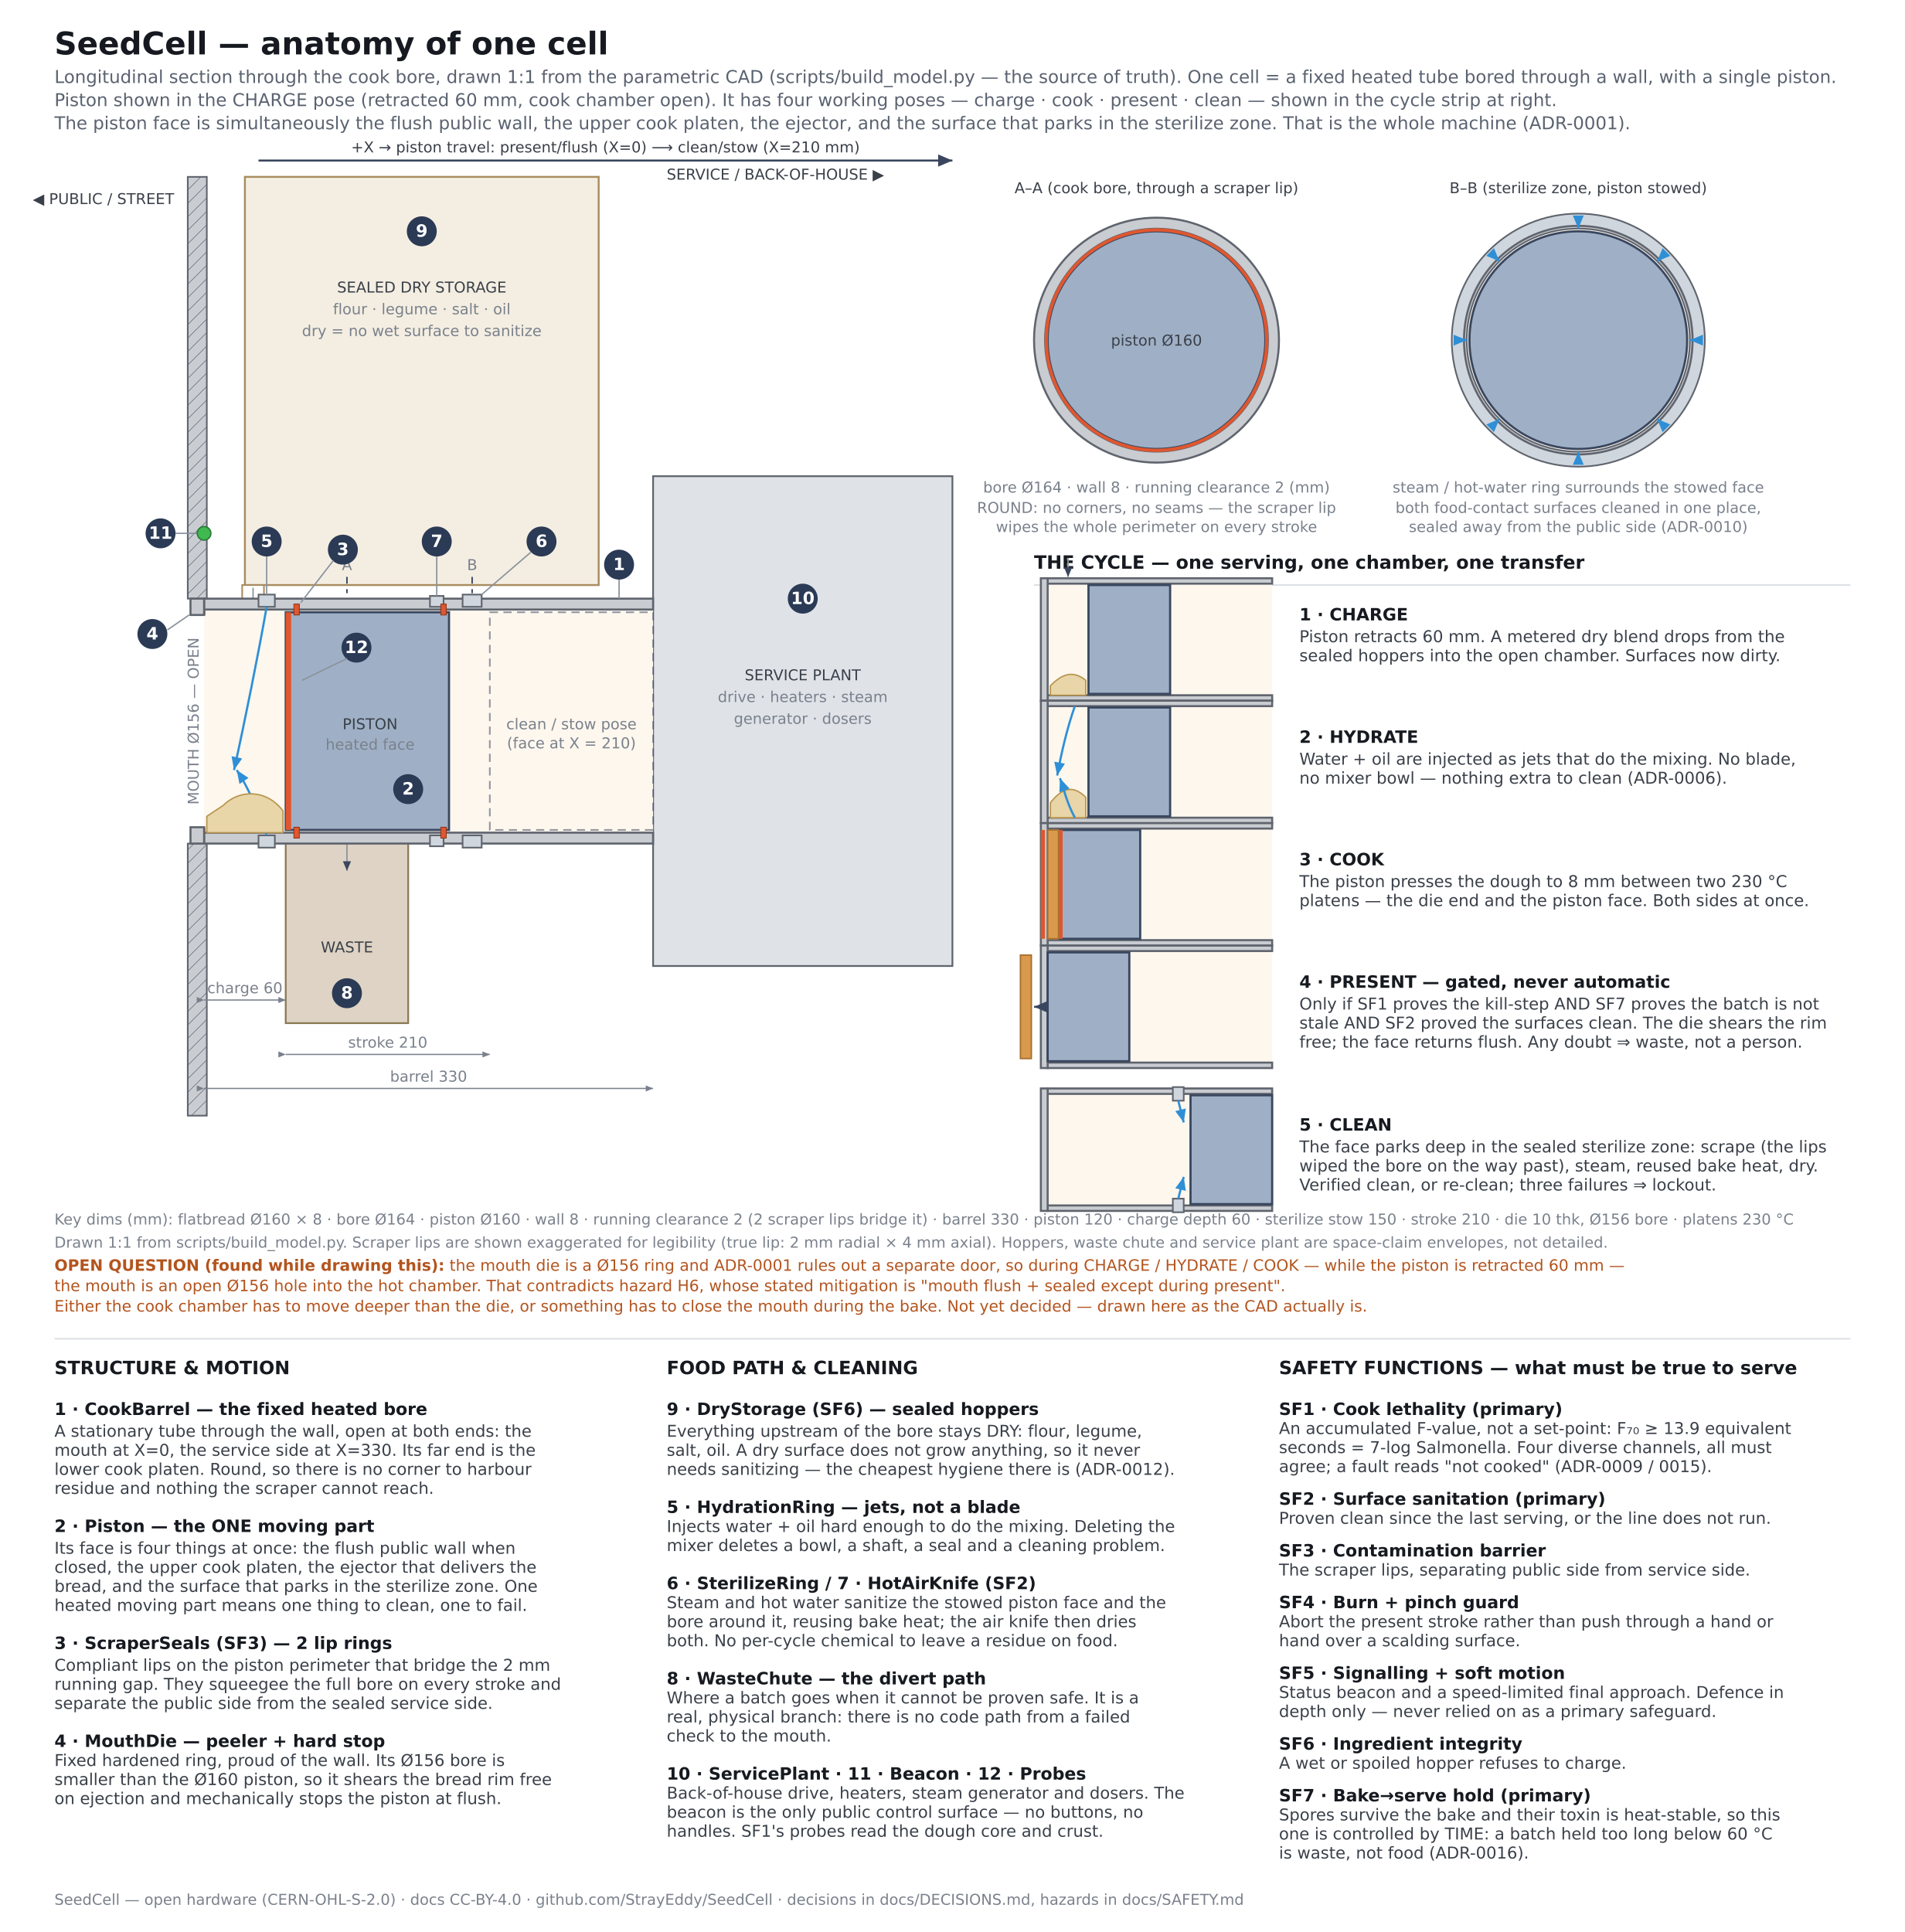
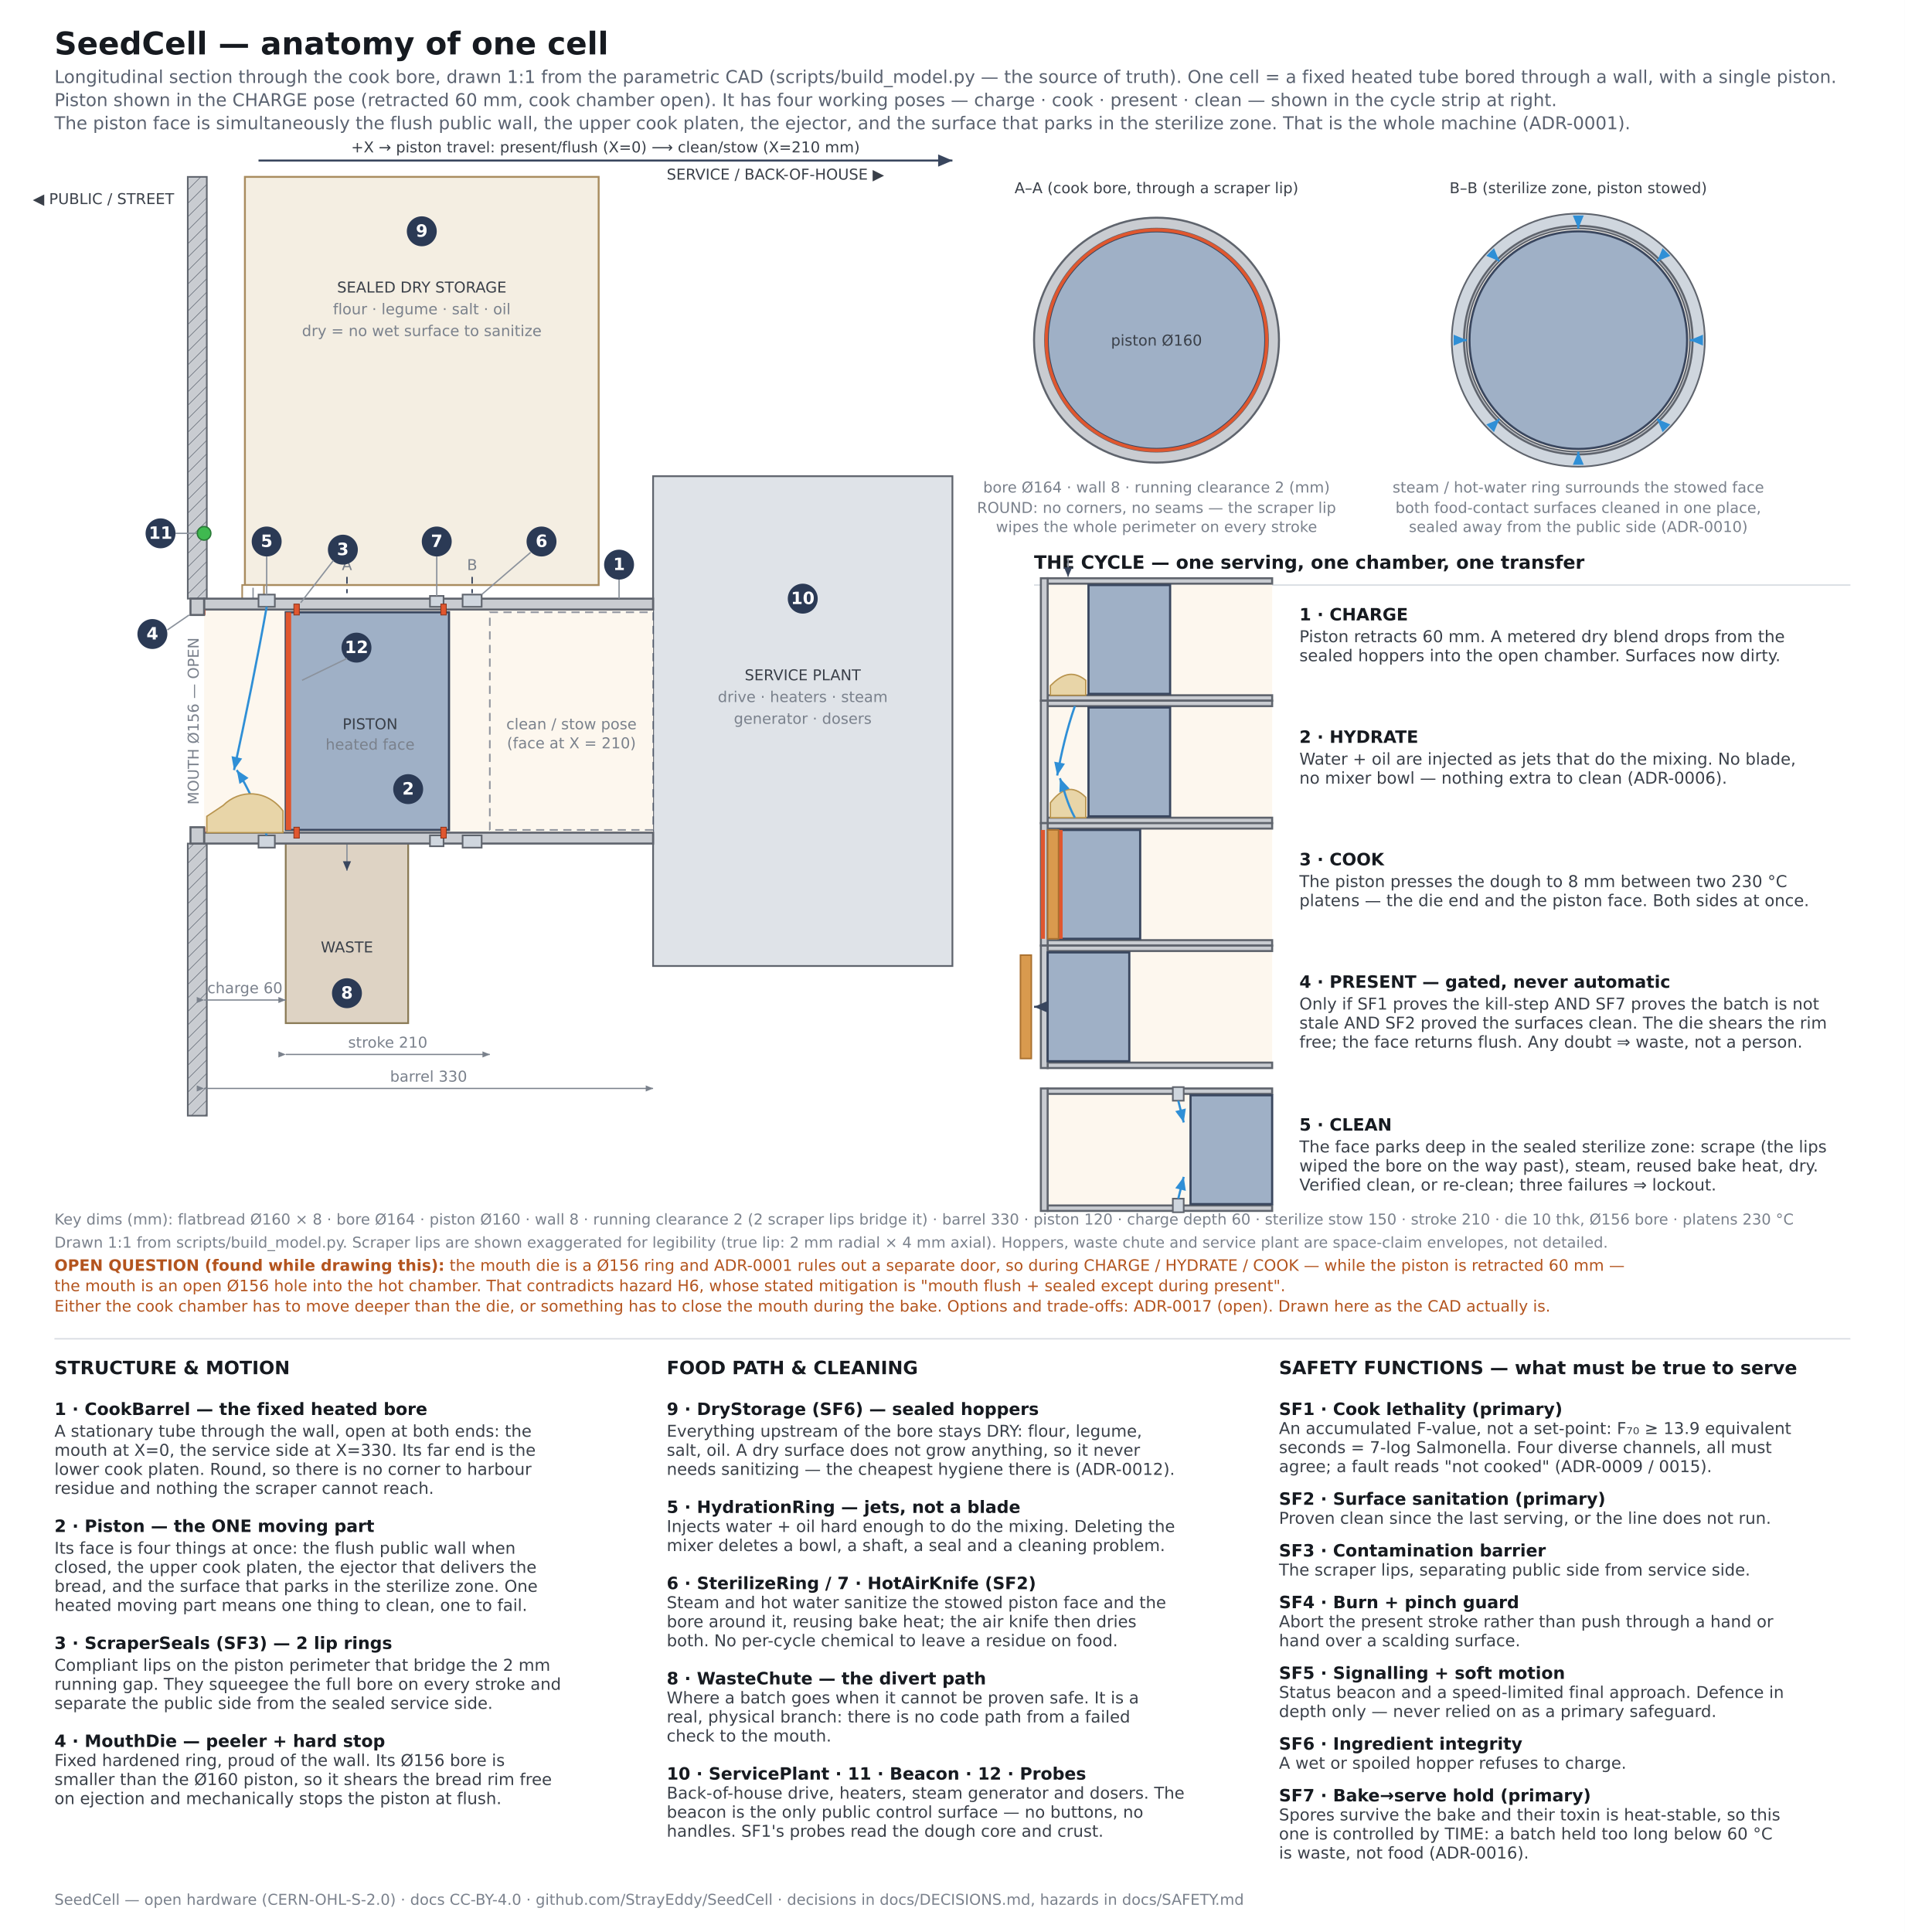
<svg xmlns="http://www.w3.org/2000/svg" width="1400" height="1420" viewBox="0 0 1400 1420">
  <style>
    text{font-family:'DejaVu Sans','Helvetica',Arial,sans-serif}
    .title{font-size:23px;font-weight:bold;fill:#161a20}
    .sub{font-size:13px;fill:#5a6270}
    .small{font-size:11px;fill:#3a4049}
    .dim{font-size:11px;fill:#7a818c}
    .grphdr{font-size:13.5px;font-weight:bold;fill:#161a20}
    .fnname{font-size:12.5px;font-weight:bold;fill:#161a20}
    .fntext{font-size:12px;fill:#3a4049}
    .wall{fill:#c9ccd1;stroke:#5f646d;stroke-width:1.5}
    .bore{fill:#fdf7ee}
    .piston{fill:#9fb0c6;stroke:#39465e;stroke-width:1.6}
    .hot{fill:#e0572f}
    .seal{fill:#e0572f;stroke:#8f3218;stroke-width:.6}
    .ring{fill:#cfd6de;stroke:#5f646d;stroke-width:1.2}
    .hopper{fill:#f4eee2;stroke:#a98c5f;stroke-width:1.4}
    .plant{fill:#dfe3e8;stroke:#5f646d;stroke-width:1.3}
    .waste{fill:#ded3c4;stroke:#8a7a55;stroke-width:1.3}
    .blend{fill:#e8d5a8;stroke:#b8944e;stroke-width:1}
    .bread{fill:#d99a4e;stroke:#a9702f;stroke-width:1.1}
    .leader{stroke:#8b929c;stroke-width:1}
    .water{stroke:#2f8fd6;stroke-width:1.6;fill:none}
    .axis{stroke:#39465e;stroke-width:1.5}
    .ghost{fill:none;stroke:#39465e;stroke-width:1.2;stroke-dasharray:6 4;opacity:.55}
    .cut{stroke:#39465e;stroke-width:1.1;stroke-dasharray:5 4}
    .dimline{stroke:#7a818c;stroke-width:.9}
  </style>
  <defs>
    <marker id="arr" markerWidth="9" markerHeight="9" refX="7" refY="3" orient="auto">
      <path d="M0,0 L7,3 L0,6 Z" fill="#39465e" />
    </marker>
    <marker id="jet" markerWidth="8" markerHeight="8" refX="6" refY="2.5" orient="auto">
      <path d="M0,0 L6,2.5 L0,5 Z" fill="#2f8fd6" />
    </marker>
    <marker id="dimarr" markerWidth="8" markerHeight="8" refX="6" refY="2.5" orient="auto">
      <path d="M0,0 L6,2.5 L0,5 Z" fill="#7a818c" />
    </marker>
    <pattern id="hatch" width="7" height="7" patternTransform="rotate(45)" patternUnits="userSpaceOnUse">
      <rect width="7" height="7" fill="#c9ccd1" />
      <line x1="0" y1="0" x2="0" y2="7" stroke="#7d838d" stroke-width="1.1" />
    </pattern>
  </defs>
  <rect x="0" y="0" width="1400" height="1420" fill="#ffffff" />
  <text x="40" y="40" class="title">SeedCell — anatomy of one cell</text>
  <text x="40" y="61" class="sub">Longitudinal section through the cook bore, drawn 1:1 from the parametric CAD (scripts/build_model.py — the source of truth). One cell = a fixed heated tube bored through a wall, with a single piston.</text>
  <text x="40" y="78" class="sub">Piston shown in the CHARGE pose (retracted 60 mm, cook chamber open). It has four working poses — charge · cook · present · clean — shown in the cycle strip at right.</text>
  <text x="40" y="95" class="sub">The piston face is simultaneously the flush public wall, the upper cook platen, the ejector, and the surface that parks in the sterilize zone. That is the whole machine (ADR-0001).</text>
  <line x1="190" y1="118" x2="700" y2="118" class="axis" marker-end="url(#arr)" />
  <text x="445" y="112" class="small" text-anchor="middle">+X  →  piston travel: present/flush (X=0) ⟶ clean/stow (X=210 mm)</text>
  <rect x="138" y="130" width="14" height="310" fill="url(#hatch)" stroke="#5f646d" stroke-width="1.2" />
  <rect x="138" y="620" width="14" height="200" fill="url(#hatch)" stroke="#5f646d" stroke-width="1.2" />
  <text x="128" y="150" class="small" fill="#8a6d3b" text-anchor="end">◀ PUBLIC / STREET</text>
  <text x="490" y="132" class="small" fill="#8a6d3b">SERVICE / BACK-OF-HOUSE ▶</text>
  <rect x="180" y="130" width="260" height="300" class="hopper" />
  <text x="310" y="215" class="small" text-anchor="middle" fill="#7a6440">SEALED DRY STORAGE</text>
  <text x="310" y="231" class="dim" text-anchor="middle">flour · legume · salt · oil</text>
  <text x="310" y="247" class="dim" text-anchor="middle">dry = no wet surface to sanitize</text>
  <rect x="178" y="430" width="16" height="18" fill="#fff" stroke="#a98c5f" stroke-width="1.2" />
  <line x1="186" y1="432" x2="186" y2="470" class="leader" marker-end="url(#arr)" />
  <rect x="480" y="350" width="220" height="360" class="plant" />
  <text x="590" y="500" class="small" text-anchor="middle" fill="#4a505a">SERVICE PLANT</text>
  <text x="590" y="516" class="dim" text-anchor="middle">drive · heaters · steam</text>
  <text x="590" y="532" class="dim" text-anchor="middle">generator · dosers</text>
  <rect x="210" y="612" width="90" height="140" class="waste" />
  <text x="255" y="700" class="small" text-anchor="middle" fill="#6b5c3c">WASTE</text>
  <line x1="255" y1="600" x2="255" y2="640" class="leader" marker-end="url(#arr)" />
  <rect x="150" y="448" width="330" height="164" class="bore" />
  <rect x="150" y="440" width="330" height="8" class="wall" />
  <rect x="150" y="612" width="330" height="8" class="wall" />
  <rect x="147" y="448" width="4" height="4" class="hot" />
  <rect x="147" y="608" width="4" height="4" class="hot" />
  <text x="146" y="530" class="dim" text-anchor="middle" transform="rotate(-90 146 530)">MOUTH Ø156 — OPEN</text>
  <rect x="140" y="440" width="10" height="12" class="wall" />
  <rect x="140" y="608" width="10" height="12" class="wall" />
  <rect x="190" y="437" width="12" height="9" class="ring" />
  <rect x="190" y="614" width="12" height="9" class="ring" />
  <path d="M196,446 C190,480 180,530 172,566" class="water" marker-end="url(#jet)" />
  <path d="M196,614 C190,596 182,578 174,566" class="water" marker-end="url(#jet)" />
  <rect x="316" y="438" width="10" height="8" class="ring" />
  <rect x="316" y="614" width="10" height="8" class="ring" />
  <rect x="340" y="437" width="14" height="9" class="ring" />
  <rect x="340" y="614" width="14" height="9" class="ring" />
  <path d="M152,612 L208,612 L208,596 C196,580 176,580 164,592 L152,600 Z" class="blend" />
  <rect x="210" y="450" width="120" height="160" class="piston" />
  <rect x="210" y="450" width="4" height="160" class="hot" />
  <text x="272" y="536" class="small" text-anchor="middle" fill="#20242b">PISTON</text>
  <text x="272" y="551" class="dim" text-anchor="middle">heated face</text>
  <rect x="216" y="444" width="4" height="8" class="seal" />
  <rect x="216" y="608" width="4" height="8" class="seal" />
  <rect x="324" y="444" width="4" height="8" class="seal" />
  <rect x="324" y="608" width="4" height="8" class="seal" />
  <rect x="360" y="450" width="120" height="160" class="ghost" />
  <text x="420" y="536" class="dim" text-anchor="middle">clean / stow pose</text>
  <text x="420" y="550" class="dim" text-anchor="middle">(face at X = 210)</text>
  <line x1="210" y1="775" x2="360" y2="775" class="dimline" marker-start="url(#dimarr)" marker-end="url(#dimarr)" />
  <text x="285" y="770" class="dim" text-anchor="middle">stroke 210</text>
  <line x1="150" y1="735" x2="210" y2="735" class="dimline" marker-start="url(#dimarr)" marker-end="url(#dimarr)" />
  <text x="180" y="730" class="dim" text-anchor="middle">charge 60</text>
  <line x1="150" y1="800" x2="480" y2="800" class="dimline" marker-start="url(#dimarr)" marker-end="url(#dimarr)" />
  <text x="315" y="795" class="dim" text-anchor="middle">barrel 330</text>
  <line x1="255" y1="424" x2="255" y2="436" class="cut" />
  <text x="255" y="419" class="dim" text-anchor="middle">A</text>
  <line x1="347" y1="424" x2="347" y2="436" class="cut" />
  <text x="347" y="419" class="dim" text-anchor="middle">B</text>
  <g font-size="12.5" font-weight="bold">
    <g>
      <circle cx="455" cy="415" r="11" fill="#2b3a55" />
      <text x="455" y="419" fill="#fff" text-anchor="middle">1</text>
      <line x1="455" y1="426" x2="455" y2="440" class="leader" />
    </g>
    <g>
      <circle cx="300" cy="580" r="11" fill="#2b3a55" />
      <text x="300" y="584" fill="#fff" text-anchor="middle">2</text>
    </g>
    <g>
      <circle cx="252" cy="404" r="11" fill="#2b3a55" />
      <text x="252" y="408" fill="#fff" text-anchor="middle">3</text>
      <line x1="245" y1="412" x2="221" y2="443" class="leader" />
    </g>
    <g>
      <circle cx="112" cy="466" r="11" fill="#2b3a55" />
      <text x="112" y="470" fill="#fff" text-anchor="middle">4</text>
      <line x1="123" y1="463" x2="139" y2="452" class="leader" />
    </g>
    <g>
      <circle cx="196" cy="398" r="11" fill="#2b3a55" />
      <text x="196" y="402" fill="#fff" text-anchor="middle">5</text>
      <line x1="196" y1="409" x2="196" y2="437" class="leader" />
    </g>
    <g>
      <circle cx="398" cy="398" r="11" fill="#2b3a55" />
      <text x="398" y="402" fill="#fff" text-anchor="middle">6</text>
      <line x1="390" y1="406" x2="354" y2="437" class="leader" />
    </g>
    <g>
      <circle cx="321" cy="398" r="11" fill="#2b3a55" />
      <text x="321" y="402" fill="#fff" text-anchor="middle">7</text>
      <line x1="321" y1="409" x2="321" y2="438" class="leader" />
    </g>
    <g>
      <circle cx="255" cy="730" r="11" fill="#2b3a55" />
      <text x="255" y="734" fill="#fff" text-anchor="middle">8</text>
    </g>
    <g>
      <circle cx="310" cy="170" r="11" fill="#2b3a55" />
      <text x="310" y="174" fill="#fff" text-anchor="middle">9</text>
    </g>
    <g>
      <circle cx="590" cy="440" r="11" fill="#2b3a55" />
      <text x="590" y="444" fill="#fff" text-anchor="middle">10</text>
    </g>
    <g>
      <circle cx="118" cy="392" r="11" fill="#2b3a55" />
      <text x="118" y="396" fill="#fff" text-anchor="middle">11</text>
      <line x1="129" y1="392" x2="145" y2="392" class="leader" />
    </g>
    <g>
      <circle cx="262" cy="476" r="11" fill="#2b3a55" />
      <text x="262" y="480" fill="#fff" text-anchor="middle">12</text>
      <line x1="255" y1="484" x2="222" y2="500" class="leader" />
    </g>
  </g>
  <circle cx="150" cy="392" r="5" fill="#3fb950" stroke="#2a7a38" stroke-width="1" />
  <g transform="translate(850,250)">
    <text x="0" y="-108" class="small" text-anchor="middle" fill="#39465e">A–A  (cook bore, through a scraper lip)</text>
    <circle cx="0" cy="0" r="90" class="wall" />
    <circle cx="0" cy="0" r="82" fill="#fdf7ee" stroke="#5f646d" stroke-width="1.2" />
    <circle cx="0" cy="0" r="80" class="piston" />
    <circle cx="0" cy="0" r="81" fill="none" stroke="#e0572f" stroke-width="2.4" />
    <text x="0" y="4" class="small" text-anchor="middle" fill="#20242b">piston Ø160</text>
    <text x="0" y="112" class="dim" text-anchor="middle">bore Ø164 · wall 8 · running clearance 2 (mm)</text>
    <text x="0" y="127" class="dim" text-anchor="middle">ROUND: no corners, no seams — the scraper lip</text>
    <text x="0" y="141" class="dim" text-anchor="middle">wipes the whole perimeter on every stroke</text>
  </g>
  <g transform="translate(1160,250)">
    <text x="0" y="-108" class="small" text-anchor="middle" fill="#39465e">B–B  (sterilize zone, piston stowed)</text>
    <circle cx="0" cy="0" r="93" fill="#cfd6de" stroke="#5f646d" stroke-width="1.2" />
    <circle cx="0" cy="0" r="84" class="wall" />
    <circle cx="0" cy="0" r="82" fill="#fdf7ee" stroke="#5f646d" stroke-width="1.2" />
    <circle cx="0" cy="0" r="80" class="piston" />
    <g stroke="#2f8fd6" stroke-width="1.6" fill="none">
      <path d="M0,-88 L0,-82" marker-end="url(#jet)" />
      <path d="M62,-62 L58,-58" marker-end="url(#jet)" />
      <path d="M88,0 L82,0" marker-end="url(#jet)" />
      <path d="M62,62 L58,58" marker-end="url(#jet)" />
      <path d="M0,88 L0,82" marker-end="url(#jet)" />
      <path d="M-62,62 L-58,58" marker-end="url(#jet)" />
      <path d="M-88,0 L-82,0" marker-end="url(#jet)" />
      <path d="M-62,-62 L-58,-58" marker-end="url(#jet)" />
    </g>
    <text x="0" y="112" class="dim" text-anchor="middle">steam / hot-water ring surrounds the stowed face</text>
    <text x="0" y="127" class="dim" text-anchor="middle">both food-contact surfaces cleaned in one place,</text>
    <text x="0" y="141" class="dim" text-anchor="middle">sealed away from the public side (ADR-0010)</text>
  </g>
  <text x="760" y="418" class="grphdr">THE CYCLE — one serving, one chamber, one transfer</text>
  <line x1="760" y1="430" x2="1360" y2="430" stroke="#d7dbe1" stroke-width="1" />
  <g>
    <g transform="translate(0,470)">
      <rect x="770" y="-41" width="165" height="82" fill="#fdf7ee" />
      <rect x="770" y="-45" width="165" height="4" class="wall" />
      <rect x="770" y="41" width="165" height="4" class="wall" />
      <rect x="765" y="-45" width="5" height="90" class="wall" />
      <rect x="800" y="-40" width="60" height="80" class="piston" />
      <path d="M772,41 L798,41 L798,30 C788,22 780,26 772,34 Z" class="blend" />
      <line x1="785" y1="-60" x2="785" y2="-46" class="leader" marker-end="url(#arr)" />
      <text x="955" y="-14" class="fnname">1 · CHARGE</text>
      <text x="955" y="2" class="fntext">Piston retracts 60 mm. A metered dry blend drops from the</text>
      <text x="955" y="16" class="fntext">sealed hoppers into the open chamber. Surfaces now dirty.</text>
    </g>
    <g transform="translate(0,560)">
      <rect x="770" y="-41" width="165" height="82" fill="#fdf7ee" />
      <rect x="770" y="-45" width="165" height="4" class="wall" />
      <rect x="770" y="41" width="165" height="4" class="wall" />
      <rect x="765" y="-45" width="5" height="90" class="wall" />
      <rect x="800" y="-40" width="60" height="80" class="piston" />
      <path d="M772,41 L798,41 L798,26 C788,16 780,20 772,30 Z" class="blend" />
      <path d="M790,-41 C784,-24 780,-6 777,10" class="water" marker-end="url(#jet)" />
      <path d="M790,41 C784,30 782,20 779,12" class="water" marker-end="url(#jet)" />
      <text x="955" y="-14" class="fnname">2 · HYDRATE</text>
      <text x="955" y="2" class="fntext">Water + oil are injected as jets that do the mixing. No blade,</text>
      <text x="955" y="16" class="fntext">no mixer bowl — nothing extra to clean (ADR-0006).</text>
    </g>
    <g transform="translate(0,650)">
      <rect x="770" y="-41" width="165" height="82" fill="#fdf7ee" />
      <rect x="770" y="-45" width="165" height="4" class="wall" />
      <rect x="770" y="41" width="165" height="4" class="wall" />
      <rect x="765" y="-45" width="5" height="90" class="wall" />
      <rect x="765" y="-40" width="3" height="80" class="hot" />
      <rect x="778" y="-40" width="60" height="80" class="piston" />
      <rect x="778" y="-40" width="3" height="80" class="hot" />
      <rect x="770" y="-40" width="8" height="80" class="bread" />
      <text x="955" y="-14" class="fnname">3 · COOK</text>
      <text x="955" y="2" class="fntext">The piston presses the dough to 8 mm between two 230 °C</text>
      <text x="955" y="16" class="fntext">platens — the die end and the piston face. Both sides at once.</text>
    </g>
    <g transform="translate(0,740)">
      <rect x="770" y="-41" width="165" height="82" fill="#fdf7ee" />
      <rect x="770" y="-45" width="165" height="4" class="wall" />
      <rect x="770" y="41" width="165" height="4" class="wall" />
      <rect x="765" y="-45" width="5" height="90" class="wall" />
      <rect x="770" y="-40" width="60" height="80" class="piston" />
      <rect x="750" y="-38" width="8" height="76" class="bread" />
      <line x1="764" y1="0" x2="760" y2="0" class="axis" marker-end="url(#arr)" />
      <text x="955" y="-14" class="fnname">4 · PRESENT  — gated, never automatic</text>
      <text x="955" y="2" class="fntext">Only if SF1 proves the kill-step AND SF7 proves the batch is not</text>
      <text x="955" y="16" class="fntext">stale AND SF2 proved the surfaces clean. The die shears the rim</text>
      <text x="955" y="30" class="fntext">free; the face returns flush. Any doubt ⇒ waste, not a person.</text>
    </g>
    <g transform="translate(0,845)">
      <rect x="770" y="-41" width="165" height="82" fill="#fdf7ee" />
      <rect x="770" y="-45" width="165" height="4" class="wall" />
      <rect x="770" y="41" width="165" height="4" class="wall" />
      <rect x="765" y="-45" width="5" height="90" class="wall" />
      <rect x="875" y="-40" width="60" height="80" class="piston" />
      <rect x="862" y="-46" width="8" height="10" class="ring" />
      <rect x="862" y="36" width="8" height="10" class="ring" />
      <path d="M866,-36 L870,-20" class="water" marker-end="url(#jet)" />
      <path d="M866,36 L870,20" class="water" marker-end="url(#jet)" />
      <text x="955" y="-14" class="fnname">5 · CLEAN</text>
      <text x="955" y="2" class="fntext">The face parks deep in the sealed sterilize zone: scrape (the lips</text>
      <text x="955" y="16" class="fntext">wiped the bore on the way past), steam, reused bake heat, dry.</text>
      <text x="955" y="30" class="fntext">Verified clean, or re-clean; three failures ⇒ lockout.</text>
    </g>
  </g>
  <text x="40" y="900" class="dim">Key dims (mm): flatbread Ø160 × 8 · bore Ø164 · piston Ø160 · wall 8 · running clearance 2 (2 scraper lips bridge it) · barrel 330 · piston 120 · charge depth 60 · sterilize stow 150 · stroke 210 · die 10 thk, Ø156 bore · platens 230 °C</text>
  <text x="40" y="934" style="font-size:11.5px;fill:#b3541e">
    <tspan font-weight="bold">OPEN QUESTION (found while drawing this):</tspan> the mouth die is a Ø156 ring and ADR-0001 rules out a separate door, so during CHARGE / HYDRATE / COOK — while the piston is retracted 60 mm —</text>
  <text x="40" y="949" style="font-size:11.5px;fill:#b3541e">the mouth is an open Ø156 hole into the hot chamber. That contradicts hazard H6, whose stated mitigation is "mouth flush + sealed except during present".</text>
-   <text x="40" y="964" style="font-size:11.5px;fill:#b3541e">Either the cook chamber has to move deeper than the die, or something has to close the mouth during the bake. Not yet decided — drawn here as the CAD actually is.</text>
+   <text x="40" y="964" style="font-size:11.5px;fill:#b3541e">Either the cook chamber has to move deeper than the die, or something has to close the mouth during the bake. Options and trade-offs: ADR-0017 (open). Drawn here as the CAD actually is.</text>
  <text x="40" y="917" class="dim">Drawn 1:1 from scripts/build_model.py. Scraper lips are shown exaggerated for legibility (true lip: 2 mm radial × 4 mm axial). Hoppers, waste chute and service plant are space-claim envelopes, not detailed.</text>
  <line x1="40" y1="984" x2="1360" y2="984" stroke="#d7dbe1" stroke-width="1" />
  <text x="40" y="1010" class="grphdr">STRUCTURE &amp; MOTION</text>
  <g transform="translate(40,1024)">
    <text x="0" y="16" class="fnname">1 · CookBarrel — the fixed heated bore</text>
    <text x="0" y="32" class="fntext">A stationary tube through the wall, open at both ends: the</text>
    <text x="0" y="46" class="fntext">mouth at X=0, the service side at X=330. Its far end is the</text>
    <text x="0" y="60" class="fntext">lower cook platen. Round, so there is no corner to harbour</text>
    <text x="0" y="74" class="fntext">residue and nothing the scraper cannot reach.</text>
    <text x="0" y="102" class="fnname">2 · Piston — the ONE moving part</text>
    <text x="0" y="118" class="fntext">Its face is four things at once: the flush public wall when</text>
    <text x="0" y="132" class="fntext">closed, the upper cook platen, the ejector that delivers the</text>
    <text x="0" y="146" class="fntext">bread, and the surface that parks in the sterilize zone. One</text>
    <text x="0" y="160" class="fntext">heated moving part means one thing to clean, one to fail.</text>
    <text x="0" y="188" class="fnname">3 · ScraperSeals (SF3) — 2 lip rings</text>
    <text x="0" y="204" class="fntext">Compliant lips on the piston perimeter that bridge the 2 mm</text>
    <text x="0" y="218" class="fntext">running gap. They squeegee the full bore on every stroke and</text>
    <text x="0" y="232" class="fntext">separate the public side from the sealed service side.</text>
    <text x="0" y="260" class="fnname">4 · MouthDie — peeler + hard stop</text>
    <text x="0" y="274" class="fntext">Fixed hardened ring, proud of the wall. Its Ø156 bore is</text>
    <text x="0" y="288" class="fntext">smaller than the Ø160 piston, so it shears the bread rim free</text>
    <text x="0" y="302" class="fntext">on ejection and mechanically stops the piston at flush.</text>
  </g>
  <text x="490" y="1010" class="grphdr">FOOD PATH &amp; CLEANING</text>
  <g transform="translate(490,1024)">
    <text x="0" y="16" class="fnname">9 · DryStorage (SF6) — sealed hoppers</text>
    <text x="0" y="32" class="fntext">Everything upstream of the bore stays DRY: flour, legume,</text>
    <text x="0" y="46" class="fntext">salt, oil. A dry surface does not grow anything, so it never</text>
    <text x="0" y="60" class="fntext">needs sanitizing — the cheapest hygiene there is (ADR-0012).</text>
    <text x="0" y="88" class="fnname">5 · HydrationRing — jets, not a blade</text>
    <text x="0" y="102" class="fntext">Injects water + oil hard enough to do the mixing. Deleting the</text>
    <text x="0" y="116" class="fntext">mixer deletes a bowl, a shaft, a seal and a cleaning problem.</text>
    <text x="0" y="144" class="fnname">6 · SterilizeRing / 7 · HotAirKnife (SF2)</text>
    <text x="0" y="158" class="fntext">Steam and hot water sanitize the stowed piston face and the</text>
    <text x="0" y="172" class="fntext">bore around it, reusing bake heat; the air knife then dries</text>
    <text x="0" y="186" class="fntext">both. No per-cycle chemical to leave a residue on food.</text>
    <text x="0" y="214" class="fnname">8 · WasteChute — the divert path</text>
    <text x="0" y="228" class="fntext">Where a batch goes when it cannot be proven safe. It is a</text>
    <text x="0" y="242" class="fntext">real, physical branch: there is no code path from a failed</text>
    <text x="0" y="256" class="fntext">check to the mouth.</text>
    <text x="0" y="284" class="fnname">10 · ServicePlant · 11 · Beacon · 12 · Probes</text>
    <text x="0" y="298" class="fntext">Back-of-house drive, heaters, steam generator and dosers. The</text>
    <text x="0" y="312" class="fntext">beacon is the only public control surface — no buttons, no</text>
    <text x="0" y="326" class="fntext">handles. SF1's probes read the dough core and crust.</text>
  </g>
  <text x="940" y="1010" class="grphdr">SAFETY FUNCTIONS — what must be true to serve</text>
  <g transform="translate(940,1024)">
    <text x="0" y="16" class="fnname">SF1 · Cook lethality  (primary)</text>
    <text x="0" y="30" class="fntext">An accumulated F-value, not a set-point: F₇₀ ≥ 13.9 equivalent</text>
    <text x="0" y="44" class="fntext">seconds = 7-log Salmonella. Four diverse channels, all must</text>
    <text x="0" y="58" class="fntext">agree; a fault reads "not cooked" (ADR-0009 / 0015).</text>
    <text x="0" y="82" class="fnname">SF2 · Surface sanitation  (primary)</text>
    <text x="0" y="96" class="fntext">Proven clean since the last serving, or the line does not run.</text>
    <text x="0" y="120" class="fnname">SF3 · Contamination barrier</text>
    <text x="0" y="134" class="fntext">The scraper lips, separating public side from service side.</text>
    <text x="0" y="158" class="fnname">SF4 · Burn + pinch guard</text>
    <text x="0" y="172" class="fntext">Abort the present stroke rather than push through a hand or</text>
    <text x="0" y="186" class="fntext">hand over a scalding surface.</text>
    <text x="0" y="210" class="fnname">SF5 · Signalling + soft motion</text>
    <text x="0" y="224" class="fntext">Status beacon and a speed-limited final approach. Defence in</text>
    <text x="0" y="238" class="fntext">depth only — never relied on as a primary safeguard.</text>
    <text x="0" y="262" class="fnname">SF6 · Ingredient integrity</text>
    <text x="0" y="276" class="fntext">A wet or spoiled hopper refuses to charge.</text>
    <text x="0" y="300" class="fnname">SF7 · Bake→serve hold  (primary)</text>
    <text x="0" y="314" class="fntext">Spores survive the bake and their toxin is heat-stable, so this</text>
    <text x="0" y="328" class="fntext">one is controlled by TIME: a batch held too long below 60 °C</text>
    <text x="0" y="342" class="fntext">is waste, not food (ADR-0016).</text>
  </g>
  <text x="40" y="1400" class="dim">SeedCell — open hardware (CERN-OHL-S-2.0) · docs CC-BY-4.0 · github.com/StrayEddy/SeedCell · decisions in docs/DECISIONS.md, hazards in docs/SAFETY.md</text>
</svg>
